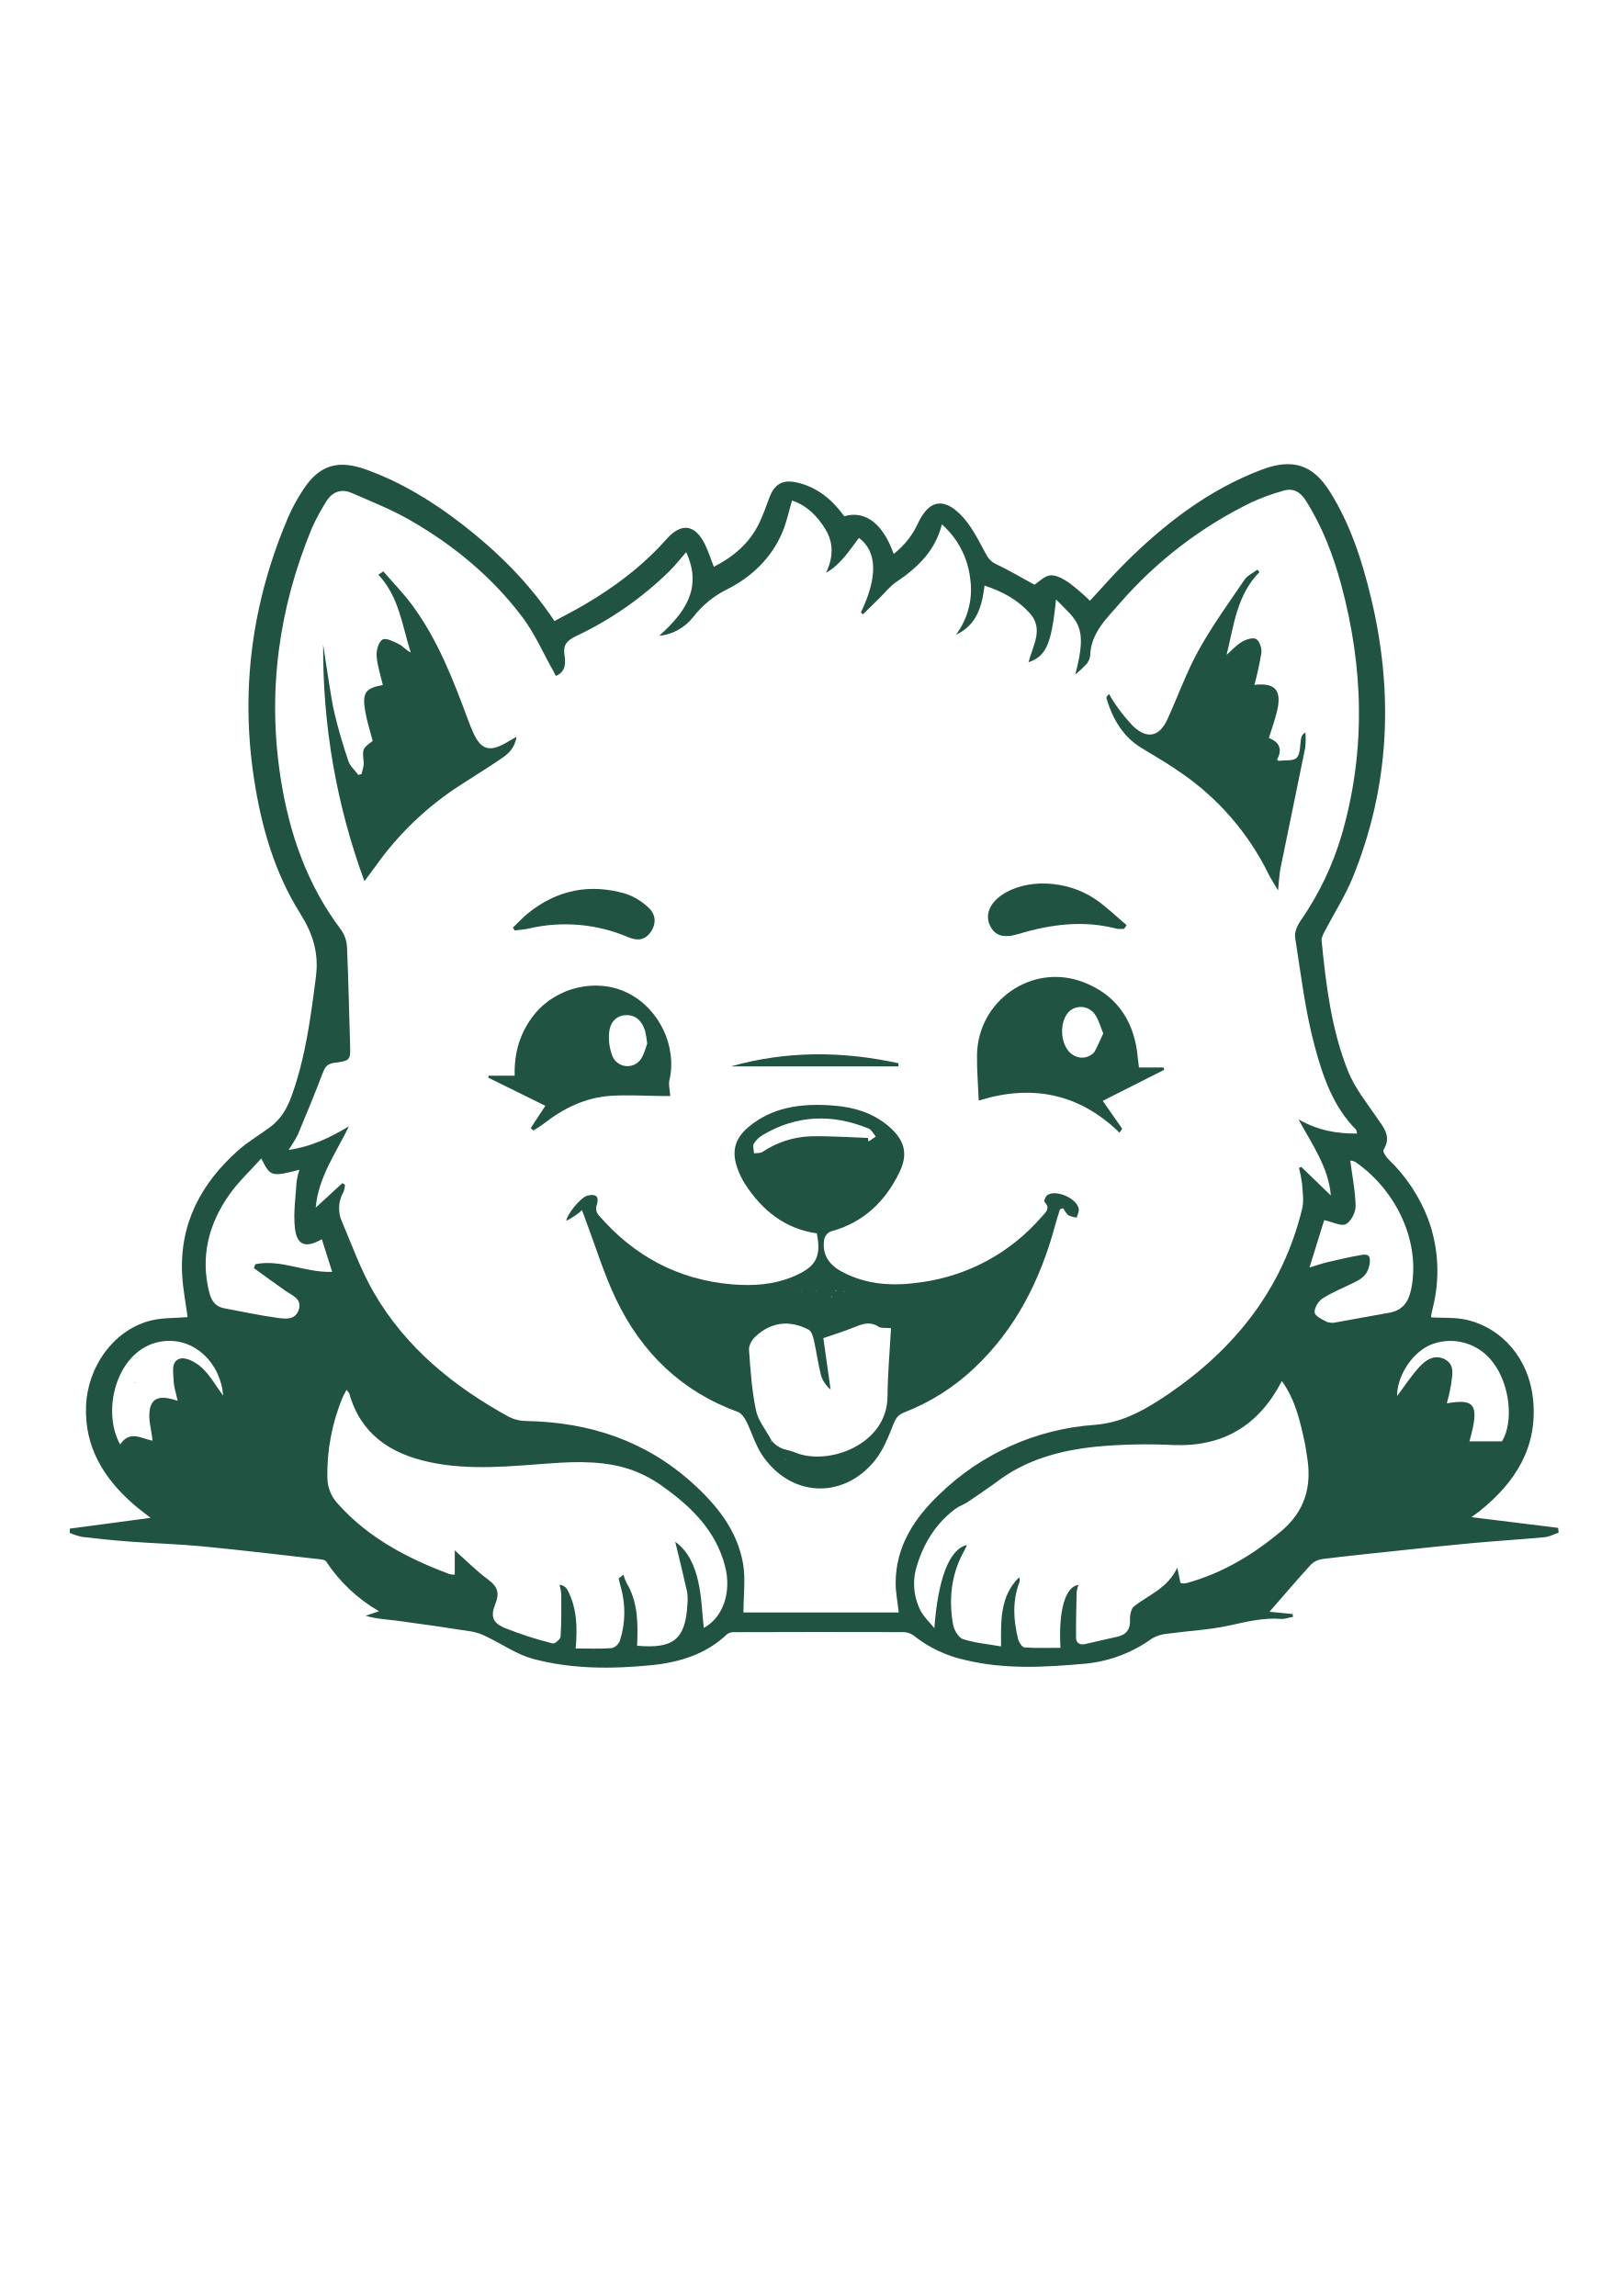
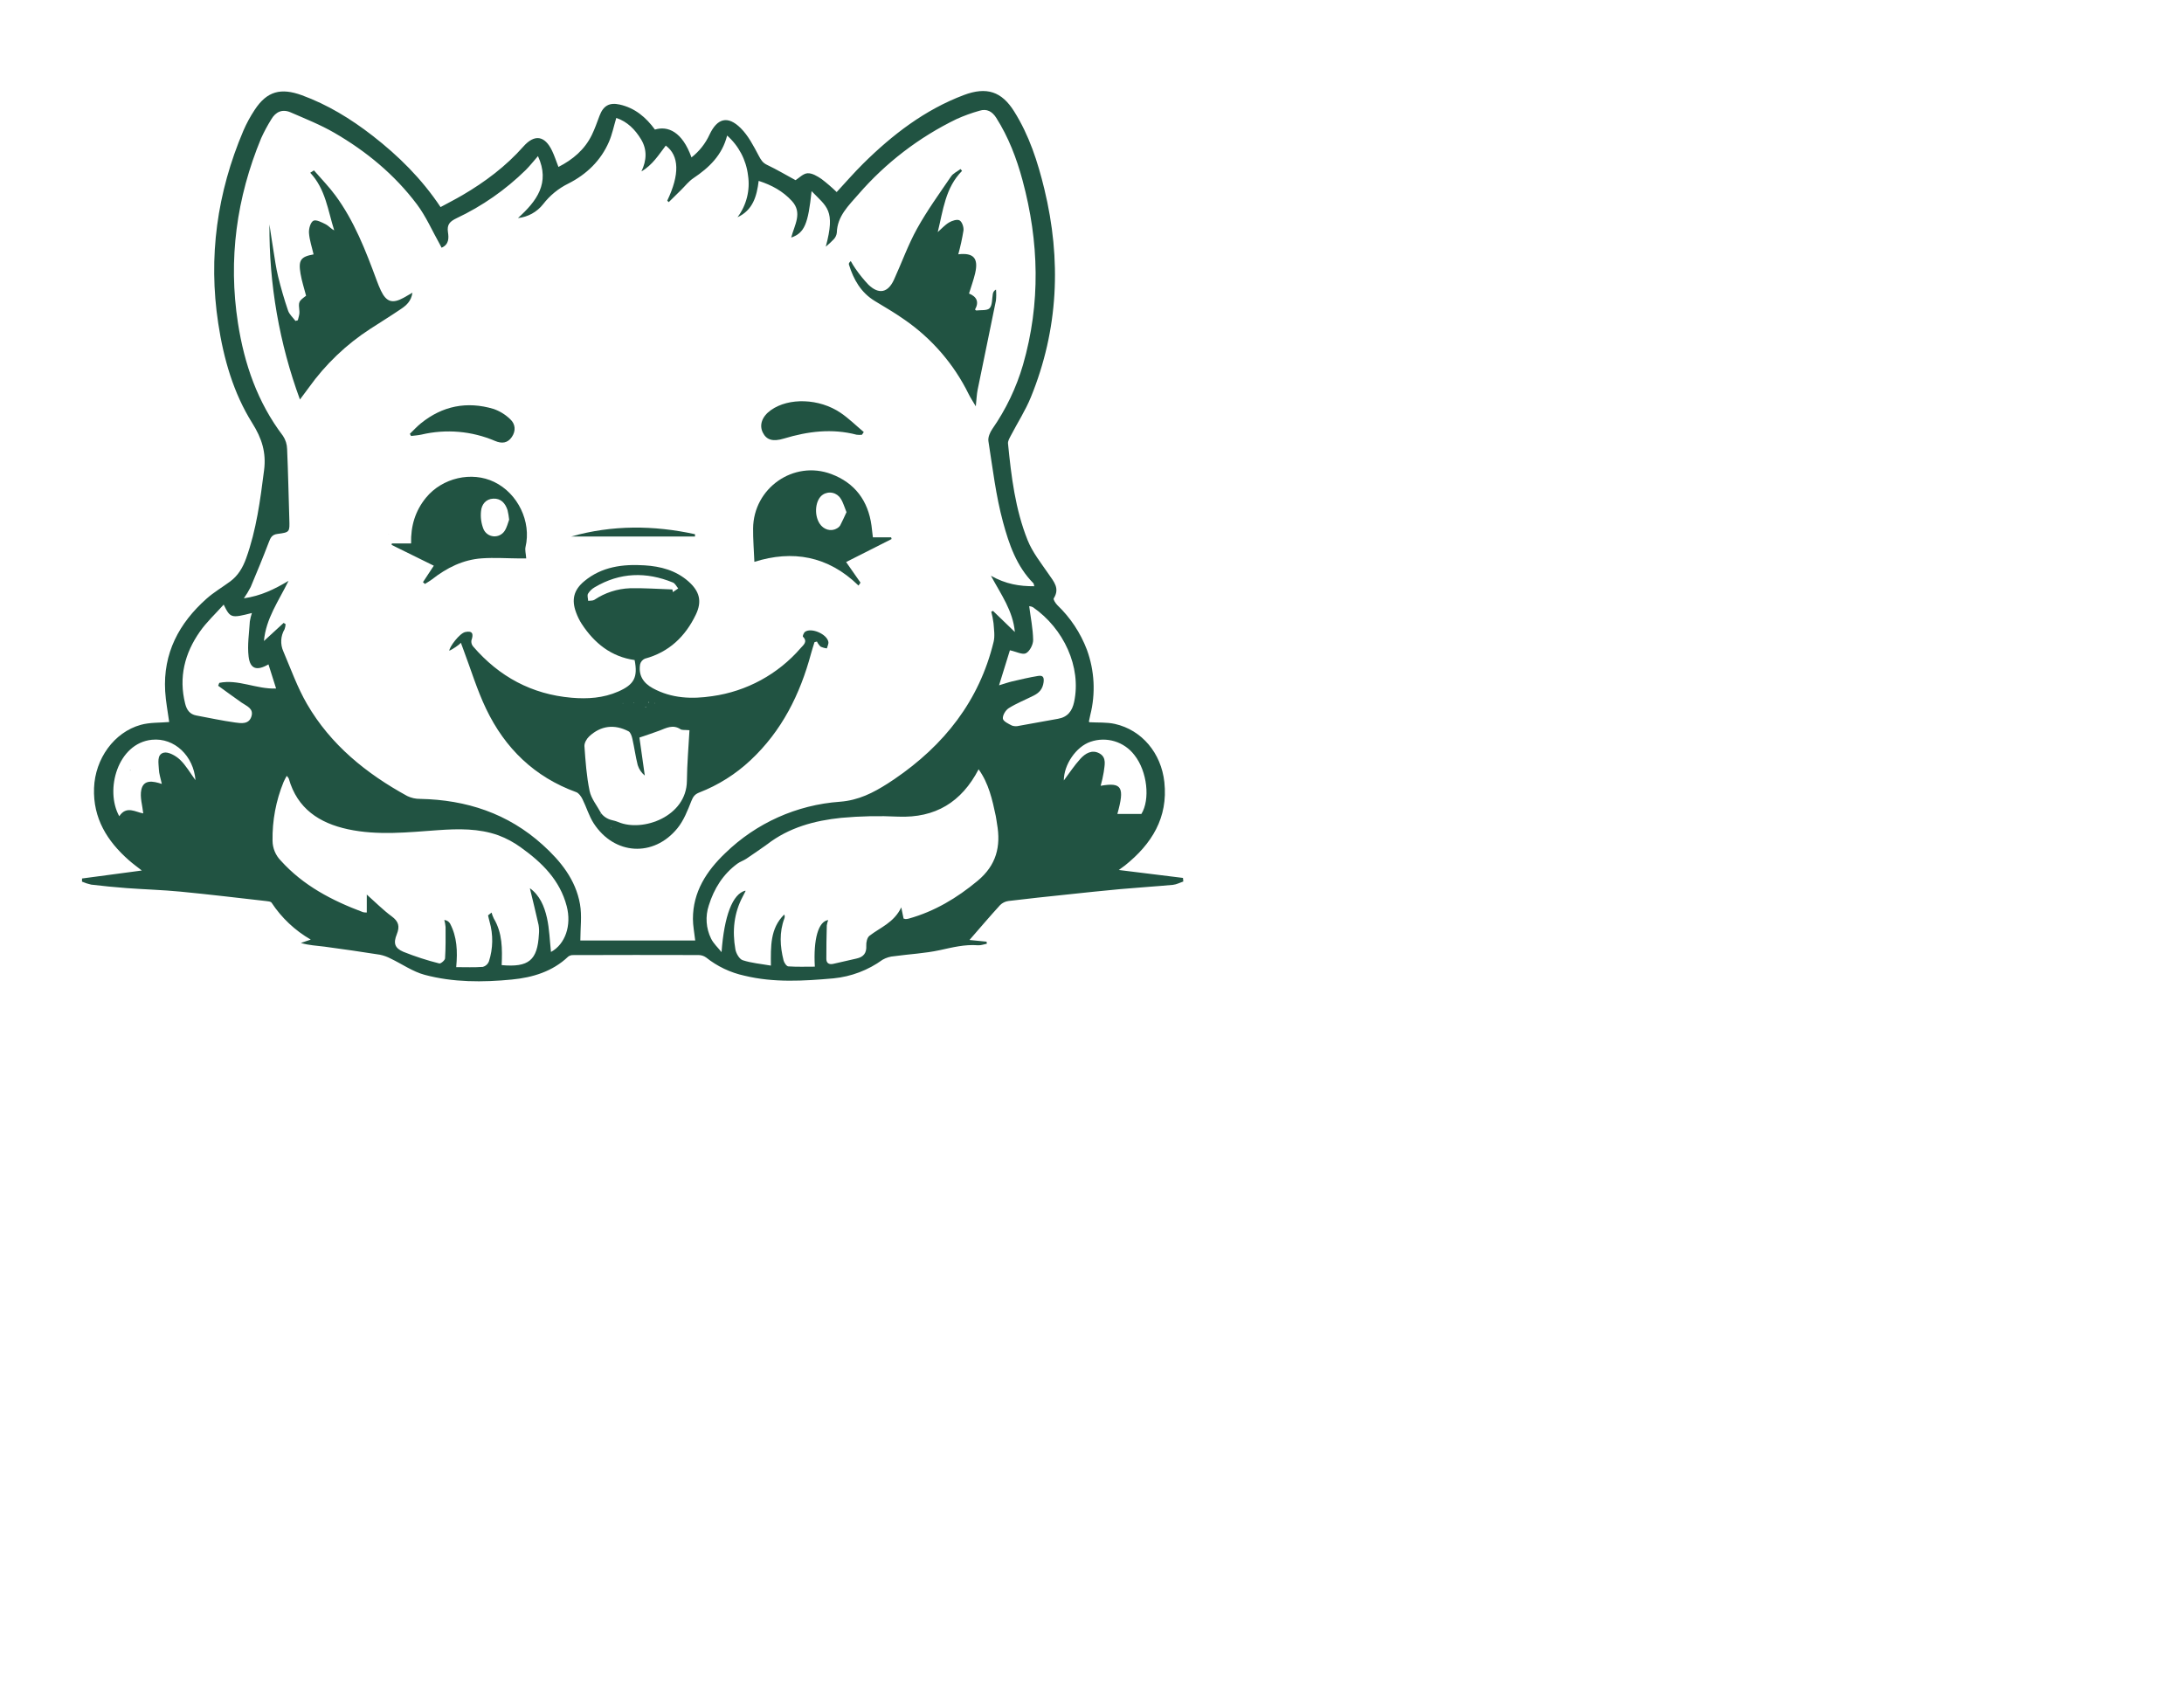
- <svg xmlns="http://www.w3.org/2000/svg" id="a4d09c77-d035-4f49-8a79-f072c66e5b5d" data-name="Layer 1" viewBox="0 0 595.276 841.89" style="fill: #215342;">
+ <svg xmlns="http://www.w3.org/2000/svg" id="a4d09c77-d035-4f49-8a79-f072c66e5b5d" data-name="Layer 1" viewBox="0 0 595.276 841.89" style="fill: #215342;" height="350" width="450" transform="translate(-95, -52)">
  <path d="M539.44,556.3l31.8,3.929.163,1.775c-1.7.571-3.376,1.493-5.118,1.656-8.725.812-17.476,1.342-26.2,2.131-8.839.8-17.663,1.761-26.489,2.692-9.621,1.014-19.245,2.007-28.846,3.184a7.227,7.227,0,0,0-4.156,2.04c-5.158,5.654-10.117,11.49-15.163,17.284l8.475.84.125,1.031c-1.483.27-2.992.869-4.445.754-6.5-.512-12.624,1.061-18.907,2.427-7.372,1.6-15.014,1.948-22.518,2.989a13.575,13.575,0,0,0-5.806,1.755,49.736,49.736,0,0,1-24.332,9.231c-14.733,1.3-29.524,2.225-44.149-1.331a46.113,46.113,0,0,1-18.974-9.013,6.46,6.46,0,0,0-3.839-1.215q-31.024-.09-62.048.02a3.854,3.854,0,0,0-2.457.749c-7.805,7.451-17.694,10.37-27.866,11.368-14.467,1.42-29.131,1.457-43.3-2.336-5.907-1.582-11.214-5.365-16.838-8.054a20.011,20.011,0,0,0-5.347-1.916q-13.724-2.163-27.5-4c-3.8-.506-7.659-.62-11.671-1.821l4.922-1.665a57.821,57.821,0,0,1-19.414-18.279c-.412-.619-1.793-.721-2.751-.829-14.15-1.6-28.291-3.308-42.464-4.671-8.845-.851-17.747-1.093-26.614-1.746-5.867-.432-11.725-1.035-17.567-1.725a24.032,24.032,0,0,1-4.579-1.484l.03-1.554,29.619-3.955c-2.132-1.687-4.367-3.295-6.423-5.107-10.767-9.493-17.8-20.794-17.249-35.778.536-14.486,9.887-27.613,23.121-31.311,4.552-1.272,9.536-1,14.124-1.411-.669-4.982-1.689-10.109-1.991-15.277-1.1-18.789,6.837-33.708,20.533-45.872,3.59-3.188,7.813-5.656,11.7-8.522,3.925-2.9,6.252-6.892,7.887-11.431,5.095-14.145,7.012-28.882,8.9-43.7,1.12-8.808-1.1-15.777-5.816-23.294-9.409-14.991-14.229-31.94-16.893-49.418-5.037-33.039-.591-64.883,12.441-95.567a66.551,66.551,0,0,1,5.6-10.321c6.137-9.379,13.068-11.03,23.394-7.268,12.736,4.641,24.25,11.692,34.934,19.982,12.88,9.992,24.411,21.346,33.805,35.457,3.658-1.986,7.329-3.852,10.877-5.929,11.22-6.567,21.508-14.3,30.178-24.091,5.511-6.225,10.589-5.447,14.207,2.093,1.18,2.46,2.017,5.084,3.166,8.032,7.163-3.662,13.011-8.591,16.561-15.891,1.482-3.046,2.6-6.276,3.792-9.456,1.889-5.03,4.911-6.721,10.016-5.578,7.556,1.693,13.009,6.315,17.452,12.4,6.368-1.931,13.524.951,18.115,13.8a30.25,30.25,0,0,0,8.932-11.275c3.826-8.156,9.027-9.621,15.46-3.243,3.769,3.736,6.347,8.807,8.89,13.582,1.089,2.045,1.929,3.571,4.152,4.629,4.908,2.335,9.6,5.12,14.147,7.593,1.692-1.053,3.749-3.294,5.934-3.427,2.27-.137,4.879,1.448,6.947,2.856a82.5,82.5,0,0,1,7.5,6.46c4.307-4.643,8.55-9.562,13.154-14.115,14.525-14.364,30.544-26.679,49.849-33.964,11.377-4.294,18.774-1.721,24.915,8.037,7.479,11.882,11.737,25.042,15.014,38.573,8.494,35.075,7.012,69.55-6.682,103.137-2.7,6.618-6.649,12.723-9.959,19.1-.636,1.224-1.5,2.653-1.374,3.9,1.61,16.289,3.59,32.592,9.713,47.878,2.423,6.048,6.709,11.4,10.447,16.855,2.558,3.735,5.628,7.037,2.508,11.988-.348.552.912,2.5,1.823,3.4a60.033,60.033,0,0,1,14.609,22.067,55.017,55.017,0,0,1,1.658,32.414c-.24,1.007-.446,2.021-.649,3.036-.022.11.081.244.166.479,4.228.247,8.634-.08,12.755.854,13.339,3.022,22.913,14.487,24.457,28.831,1.905,17.694-6.295,30.692-19.494,41.29C541.715,554.679,540.861,555.259,539.44,556.3ZM365.128,543.6c-.118.028-.24.047-.354.086a1.677,1.677,0,0,0-.248.13l.687-.253c-3.459,2.4-6.888,4.843-10.393,7.174-1.4.931-3.088,1.445-4.434,2.436-7.118,5.237-11.57,12.385-14.158,20.7a21.737,21.737,0,0,0,1.135,16.455c1.227,2.479,3.427,4.475,5.186,6.69,1.308-17.845,5.41-28.91,11.827-30.49,0,.125.044.275-.007.378-.405.815-.817,1.628-1.248,2.43-4.466,8.31-5.314,17.2-3.715,26.3.353,2.01,1.958,4.836,3.613,5.379,4.375,1.434,9.093,1.822,13.987,2.682-.053-9.427-.443-18.421,6.607-25.317a2.309,2.309,0,0,1,.085,1.878c-2.6,6.9-2.163,13.886-.415,20.845.291,1.16,1.47,2.912,2.338,2.973,4.362.305,8.758.14,13.16.14-.779-13.727,1.765-22.462,6.625-23.095a11.908,11.908,0,0,0-.692,2.626c-.135,5.553-.263,11.108-.223,16.662.016,2.16,1.431,2.877,3.5,2.4,3.815-.888,7.63-1.782,11.457-2.616,3.482-.76,5.04-2.7,4.83-6.414-.092-1.62.434-3.968,1.564-4.846,5.353-4.162,12.149-6.5,15.781-14.106.569,2.77.868,4.227,1.142,5.563a4.539,4.539,0,0,0,1.046.243,7.934,7.934,0,0,0,1.542-.24c12.816-3.59,23.829-10.186,34.087-18.708,9.348-7.765,11.625-17.089,9.633-28.29-.229-1.288-.348-2.6-.62-3.875-1.707-8.044-3.451-16.079-8.5-23.122-8.494,16.335-21.485,24.177-39.794,23.463a200.253,200.253,0,0,0-28.232.587C388.72,531.8,375.986,535.2,365.128,543.6ZM125.517,433.831q.481.31.964.62a8.356,8.356,0,0,1-.511,2.522,11.922,11.922,0,0,0-.6,10.979c3.736,8.762,6.956,17.858,11.708,26.051,11.758,20.267,29.394,34.514,49.7,45.634a14.317,14.317,0,0,0,6.384,1.422c22.948.46,43.51,7.194,60.754,22.791,8.908,8.057,16.336,17.259,18.471,29.367,1.015,5.76.174,11.846.174,18.037h56.939c-.442-3.96-1.136-7.329-1.139-10.7-.011-13.415,6.751-23.75,15.966-32.554a90.781,90.781,0,0,1,56.924-25.532c9.2-.709,16.435-4.419,23.711-9.062q1.653-1.055,3.272-2.164c24.585-16.766,42.054-38.715,49.161-68.059.7-2.888.165-6.115-.046-9.167a45.037,45.037,0,0,0-1.122-5.755l.859-.379,10.828,10.465c-.919-10.454-6.741-18.425-11.851-27.884,7.351,4.148,14.139,5.234,21.483,5.191-.242-.823-.236-1.273-.459-1.5-8.371-8.413-12.09-19.436-15.033-30.273-3.55-13.069-5.124-26.688-7.237-40.118-.3-1.893.768-4.363,1.935-6.062a109.258,109.258,0,0,0,15.187-31.735c8.8-30.516,8-61.032-.216-91.509-2.941-10.909-6.948-21.388-13.04-30.987-1.982-3.124-4.658-4.654-8.3-3.5a81.409,81.409,0,0,0-11.395,4.142,152.132,152.132,0,0,0-48.592,37.257c-4.834,5.587-10.471,10.783-10.721,19.033a5.658,5.658,0,0,1-1.425,3.181,45.284,45.284,0,0,1-4.046,3.773c4.937-18.282.462-19.711-7.034-27.543-1.693,16.209-3.52,20.771-10.1,23.014,1.64-6.3,5.722-12.271.332-18.132-4.485-4.877-9.926-7.848-16.452-9.96-.936,7.714-2.913,14.515-10.491,18.024A27.629,27.629,0,0,0,355.668,212a31.238,31.238,0,0,0-10.355-19.729c-2.453,9.725-8.923,15.9-16.718,21.121-2.306,1.543-4.087,3.873-6.1,5.849q-3.072,3.012-6.129,6.036l-.727-.737c6.22-13.006,5.961-22.308-.734-27.3-3.528,4.608-6.591,9.649-12.064,12.8,2.626-5.513,2.876-10.845-.2-15.922-2.941-4.856-6.814-8.775-12.263-10.584-1.252,4.176-2.042,8.171-3.624,11.823-4.064,9.389-11.16,16.169-20.138,20.711a35.457,35.457,0,0,0-12.48,10.2,18.269,18.269,0,0,1-12.49,6.9c9.276-8.378,16.073-17.328,9.92-30.706-2.257,2.579-4.027,4.851-6.048,6.872a125.1,125.1,0,0,1-34.312,23.914c-3.243,1.571-4.846,3.064-4.25,6.96.408,2.67.62,6.029-3.157,7.659-.4-.759-.666-1.32-.971-1.861-3.7-6.579-6.755-13.65-11.25-19.635-11.053-14.715-25.1-26.309-40.982-35.493-6.859-3.966-14.318-6.924-21.608-10.1-4.1-1.787-7.434-.3-9.634,3.514a81.3,81.3,0,0,0-5,9.33c-12.18,29.458-16.378,59.993-11.489,91.556,3.143,20.292,9.7,39.328,22.312,55.941a12.206,12.206,0,0,1,2.055,6.526c.517,11.63.736,23.274,1.1,34.911.194,6.207.255,6.386-5.851,7.165-2.807.358-3.491,1.948-4.344,4.189-2.828,7.435-5.869,14.791-8.953,22.126a49.224,49.224,0,0,1-3.381,5.609c8.358-1.2,15.008-4.414,22.133-8.654-4.932,10.093-11.2,18.652-12.19,29.815ZM166.724,568.48c4.192,3.721,8,7.6,12.324,10.781,3.476,2.553,4.122,4.983,2.535,8.925-1.78,4.42-1.029,6.813,3.292,8.678a137.638,137.638,0,0,0,17.786,5.761c.71.2,2.792-1.564,2.853-2.507.333-5.169.275-10.366.254-15.553a20.153,20.153,0,0,0-.618-3.488,3.709,3.709,0,0,1,2.815,1.735c3.484,6.574,3.809,13.689,3.073,21.649,4.638,0,8.942.185,13.209-.127a4.465,4.465,0,0,0,3-2.693,33.808,33.808,0,0,0,.336-19.722c-.3-1.03-.507-2.085-.757-3.128l1.738-1.386a16.958,16.958,0,0,0,1.108,2.948c4.318,7.187,4.232,15.161,3.9,23.1,13.432,1.205,17.742-2.413,18.452-15.25a17.524,17.524,0,0,0-.164-4.695c-1.338-6.033-2.841-12.03-4.316-18.18,4.908,3.534,7.175,8.969,8.443,14.585,1.261,5.59,1.408,11.431,2.028,17.021,7.076-3.86,10.273-13.14,7.8-22.667-3.374-12.979-12.266-21.647-22.632-29.077A46.6,46.6,0,0,0,231.9,539.1c-9.674-3.45-19.759-3.258-29.887-2.539-14.869,1.054-29.8,2.732-44.6-.445-14.181-3.045-25.125-10.182-29.339-25.057-.118-.416-.527-.75-1.024-1.427-.646,1.248-1.19,2.121-1.571,3.061a73.675,73.675,0,0,0-5.466,29.122,14.237,14.237,0,0,0,4.045,9.8c11.183,12.441,25.47,19.855,40.823,25.6a7.211,7.211,0,0,0,1.839.168Zm-73.66-103.5.55-1.428c9.354-1.938,18.292,3.176,28.165,2.805-1.364-4.308-2.561-8.091-3.791-11.973-5.765,3.352-9.087,2.326-9.835-3.841-.693-5.708.263-11.625.607-17.443a24.25,24.25,0,0,1,1.028-4.176c-10.314,2.637-10.7,2.532-13.992-4.157-4.1,4.591-8.46,8.619-11.788,13.367-7.535,10.75-10.585,22.639-7.3,35.734.766,3.056,2.254,5.246,5.519,5.852,6.409,1.191,12.789,2.585,19.24,3.476,2.96.409,6.775,1.006,8.055-2.923,1.316-4.04-2.378-5.216-4.9-6.978C100.732,470.575,96.913,467.756,93.064,464.979Zm392.4-17.577c-1.48,4.775-3.294,10.625-5.38,17.357,2.9-.87,4.715-1.521,6.583-1.953,4.188-.968,8.379-1.969,12.616-2.664,1.9-.311,3.284-.069,2.889,3.008-.456,3.555-2.25,5.368-5.033,6.764-4.089,2.052-8.385,3.756-12.241,6.17-1.551.971-3.105,3.538-2.919,5.181.152,1.337,2.792,2.586,4.533,3.472a6.044,6.044,0,0,0,3.479.1c6.432-1.111,12.838-2.371,19.271-3.474,4.807-.823,7.07-3.823,8.039-8.388,3.671-17.286-5.142-36.324-20.417-46.926a4.9,4.9,0,0,0-1.864-.521c.739,5.714,1.877,11.214,1.959,16.73.034,2.285-1.662,5.616-3.55,6.607C491.728,449.758,488.69,448.1,485.464,447.4ZM81.823,511.789c-.931-11.991-10.39-21.16-21.583-20.041-16.954,1.695-23.451,24.864-16.195,37.913,3.585-5.478,8.206-1.955,11.885-1.414-.4-3.942-1.733-8.043-.957-11.7,1.117-5.255,5.852-4.33,10.164-2.9-.62-2.921-1.381-5.061-1.459-7.225-.109-3.023-1.156-7.339,2.386-8.257,2.282-.592,5.963,1.489,8.027,3.427C77.065,504.391,79.14,508.141,81.823,511.789Zm468.815,16.724c4.38-7.079,2.968-21.048-3.449-29.154a19.4,19.4,0,0,0-21.795-6.608c-7.085,2.417-13.206,11.293-13.207,19.171,2.711-3.6,5.183-7.429,8.211-10.743,2.421-2.648,5.759-4.725,9.454-2.665,3.742,2.087,2.48,5.954,2.118,9.241a61.268,61.268,0,0,1-1.529,6.817c10.594-1.879,11.964.736,8.287,13.941Z" />
  <path d="M213.346,443.657c-.812,1.126-4.325,3.362-5.716,3.973-.066-1.777,5.063-8.69,7.92-9.28,3.507-.725,4.219.795,3.02,4.178a3.745,3.745,0,0,0,.871,3c12.885,14.94,29.025,23.7,48.809,25.4,7.918.679,15.686.166,23.1-3.077,7.854-3.437,9.8-7.043,8.116-15.606-11.589-1.633-19.933-8.318-26.215-17.914a28.566,28.566,0,0,1-2.778-5.611c-2.37-6.329-1.22-11.165,3.973-15.507,8.713-7.285,19.182-8.594,29.972-7.915,7.924.5,15.478,2.467,21.7,7.955,5.5,4.859,6.885,9.817,3.689,16.471-5.225,10.877-13.3,18.609-25.265,21.836a4.124,4.124,0,0,0-2.352,2.784c-.927,5.473,1.6,9.312,6.31,11.874,9.3,5.063,19.314,5.447,29.432,3.924A70.884,70.884,0,0,0,381.8,446.267c1.341-1.523,3.58-3.114,1.079-5.615-.241-.242.424-1.968,1.075-2.424,3.139-2.195,10.869,1.158,11.537,5.018.173,1-.468,2.14-.735,3.215a10.012,10.012,0,0,1-3.125-.874,8.921,8.921,0,0,1-1.807-2.528l-1.213.328c-.572,1.879-1.2,3.744-1.709,5.641-5.429,20.223-14.488,38.38-30,52.879a78.76,78.76,0,0,1-25.415,16c-2.192.853-3.046,2.062-3.908,4.233-1.86,4.684-3.773,9.638-6.9,13.475-11.814,14.5-31.248,13.3-41.463-2.392-2.388-3.67-3.617-8.078-5.6-12.036-.68-1.36-1.805-3-3.105-3.471-20.686-7.516-35.3-21.754-44.64-41.269-4.55-9.5-7.613-19.715-11.348-29.607C214.209,446.007,213.905,445.168,213.346,443.657Zm69.319,84.264.027.036a9.381,9.381,0,0,0,5.413,3.6,20.967,20.967,0,0,1,3.344,1.016c12.028,5.058,33.755-2.737,33.926-20.435.083-8.52.845-17.034,1.276-25.118-2.28-.217-3.634.049-4.453-.493-3.718-2.463-6.982-.633-10.391.681-2.951,1.137-5.974,2.084-9.959,3.457.784,5.542,1.723,12.188,2.663,18.835a10.874,10.874,0,0,1-3.517-5.2c-1.08-4.278-1.66-8.681-2.636-12.989-.308-1.36-.892-3.23-1.921-3.761-7-3.614-13.687-2.853-19.5,2.549-1.253,1.163-2.455,3.279-2.342,4.86.531,7.423,1.039,14.914,2.561,22.17.806,3.844,3.662,7.258,5.62,10.888-.064.205-.138.408-.183.618,0,.027.137.085.211.129Zm35.526-110.673.228,1.318,2.658-1.825c-.867-1-1.537-2.483-2.63-2.929-13.257-5.415-26.248-5.065-38.741,2.333a9.29,9.29,0,0,0-3.336,3.212c-.5.889.014,2.341.074,3.541,1.03-.151,2.261.01,3.059-.5a33.954,33.954,0,0,1,17.691-5.746C304.185,416.492,311.191,417.019,318.191,417.248Zm-13.047,58.035-.45.231c.094.038.215.129.273.1C305.042,475.575,305.067,475.439,305.144,475.283Zm4.143-1.757.053.221.221-.131Zm-2.55-.336-.515-.144.114.32Zm-13.174.553.26-.069-.192-.124ZM287.691,535.2l.308.047-.129-.277Zm11.252-62.009.119.23.12-.231Z" />
  <path d="M140.532,209.531c3.536,4.091,7.351,7.976,10.555,12.312,9.444,12.78,15.086,27.465,20.543,42.216.635,1.716,1.307,3.427,2.094,5.077,2.7,5.659,5.724,6.584,11.3,3.515,1.217-.67,2.41-1.385,4.33-2.492-.642,4.34-3.152,6.358-5.76,8.125-4.976,3.371-10.1,6.531-15.139,9.8A112.8,112.8,0,0,0,138,317.179c-1.286,1.79-2.629,3.54-4.405,5.926a246.17,246.17,0,0,1-15.12-86.794c.641,4.221,1.243,8.448,1.935,12.66.721,4.391,1.3,8.824,2.357,13.137,1.4,5.706,3.036,11.372,4.938,16.928.652,1.9,2.414,3.424,3.668,5.119l1.185-.346c.28-1.435.912-2.9.777-4.3-.477-4.937-.576-4.927,3.3-7.843-.919-3.568-2.107-7.164-2.74-10.855-1.169-6.822.066-8.486,6.457-9.641-.812-3.538-2.029-7.046-2.279-10.621-.144-2.055.712-5.227,2.16-6.039,1.326-.743,4.171.769,6.12,1.74,1.429.712,2.491,2.158,4.219,3-3.139-9.879-4.26-20.427-11.881-28.541Z" />
  <path d="M461.736,209.79c-8.28,8.321-9.375,19.521-12.04,30.329,1.855-1.626,3.537-3.545,5.624-4.78,1.5-.888,4.026-1.7,5.2-1.017,1.243.722,2.129,3.346,1.936,4.994a112.319,112.319,0,0,1-2.575,11.809c7.613-.872,10.09,1.978,8.344,9.453-.768,3.288-1.948,6.48-3.027,10,3.815,1.522,5.1,4.17,2.976,7.924.277.216.472.491.628.471,2.288-.293,5.453.163,6.626-1.151,1.411-1.579,1.11-4.676,1.584-7.11a2.8,2.8,0,0,1,1.566-2.1,28.324,28.324,0,0,1-.048,5.475c-2.958,14.719-6.067,29.409-9.048,44.124-.479,2.363-.55,4.809-.923,8.274-1.451-2.47-2.623-4.194-3.526-6.048a96.558,96.558,0,0,0-31.9-36.961c-4.681-3.3-9.655-6.194-14.562-9.161-6.916-4.182-10.586-10.626-12.881-18.071a1.269,1.269,0,0,1,.047-.767c.081-.215.3-.378.842-1.017a45.684,45.684,0,0,0,2.424,3.918,65.335,65.335,0,0,0,6.371,7.847c5.149,4.911,9.655,3.98,12.619-2.487,3.866-8.433,6.981-17.264,11.462-25.346,4.975-8.974,11.04-17.354,16.836-25.852,1.067-1.565,3.108-2.464,4.7-3.67Z" />
  <path d="M404.286,403.662l7.127,10.214-.985,1.455c-15.119-14.8-32.792-17.69-51.608-11.763-.238-5.825-.683-11.19-.634-16.55.181-20.024,20.075-33.991,38.781-26.957,11.608,4.364,18.228,13.165,19.9,25.545.24,1.789.426,3.586.689,5.818h9.042l.225.841Zm.192-24.722c-1.04-2.492-1.629-4.806-2.874-6.686a6.307,6.307,0,0,0-8.9-1.958c-3.657,2.436-4.464,9.778-1.569,14.276,1.95,3.029,5.583,4.127,8.44,2.488a4.467,4.467,0,0,0,1.756-1.509C402.457,383.428,403.412,381.215,404.478,378.94Z" />
  <path d="M245.738,401.876c-.618,0-1.925.008-3.231,0-6.256-.044-12.539-.481-18.762-.048-9.269.646-17.324,4.651-24.587,10.335-1.131.884-2.411,1.578-3.621,2.36l-.966-.892,5.364-8.153-20.9-10.306.106-.737h9.542c-.212-8.586,2.025-16.133,7.417-22.707,8.02-9.777,22.582-13.2,33.8-7.749,11.771,5.721,18.437,19.711,15.5,32.19C245.038,397.707,245.568,399.457,245.738,401.876Zm-8.46-19.217a37.433,37.433,0,0,0-.8-4.735c-1.1-3.4-3.269-5.856-7.061-5.688-3.68.164-5.777,2.886-6.068,6.156a18.624,18.624,0,0,0,1.257,9.046,5.966,5.966,0,0,0,10.338.923C236.215,386.513,236.7,384.128,237.278,382.659Z" />
  <path d="M412.127,340.577a10.829,10.829,0,0,1-2.66-.029c-12.2-3.195-24.131-1.677-35.977,1.9-5.538,1.675-8.677.712-10.5-2.981-1.875-3.787-.34-8.013,4.041-11.12,8.83-6.264,23.912-5.842,34.523,1.355,4.1,2.781,7.675,6.334,11.489,9.535Z" />
  <path d="M188.062,340.116c1.8-1.729,3.485-3.6,5.417-5.165,10.733-8.712,22.864-11.1,36.039-7.192a22.452,22.452,0,0,1,8.209,5.034c2.678,2.426,2.992,5.807.863,8.917-2.094,3.057-4.951,3.346-8.3,1.926a58.628,58.628,0,0,0-36.475-3.149c-1.686.374-3.435.467-5.155.69Z" />
  <path d="M267.953,391.023c20.417-5.779,40.9-5.635,61.426-1.163l.015,1.163Z" />
  <path d="M177.23,389.637l.041-.019Z" />
  <path d="M177.271,389.618c.2.039.4.078.605.115-.21-.034-.421-.065-.639-.1C177.23,389.637,177.271,389.618,177.271,389.618Z" />
  <polygon points="49.657 506.834 49.437 507.063 49.361 506.785 49.657 506.834" />
</svg>
